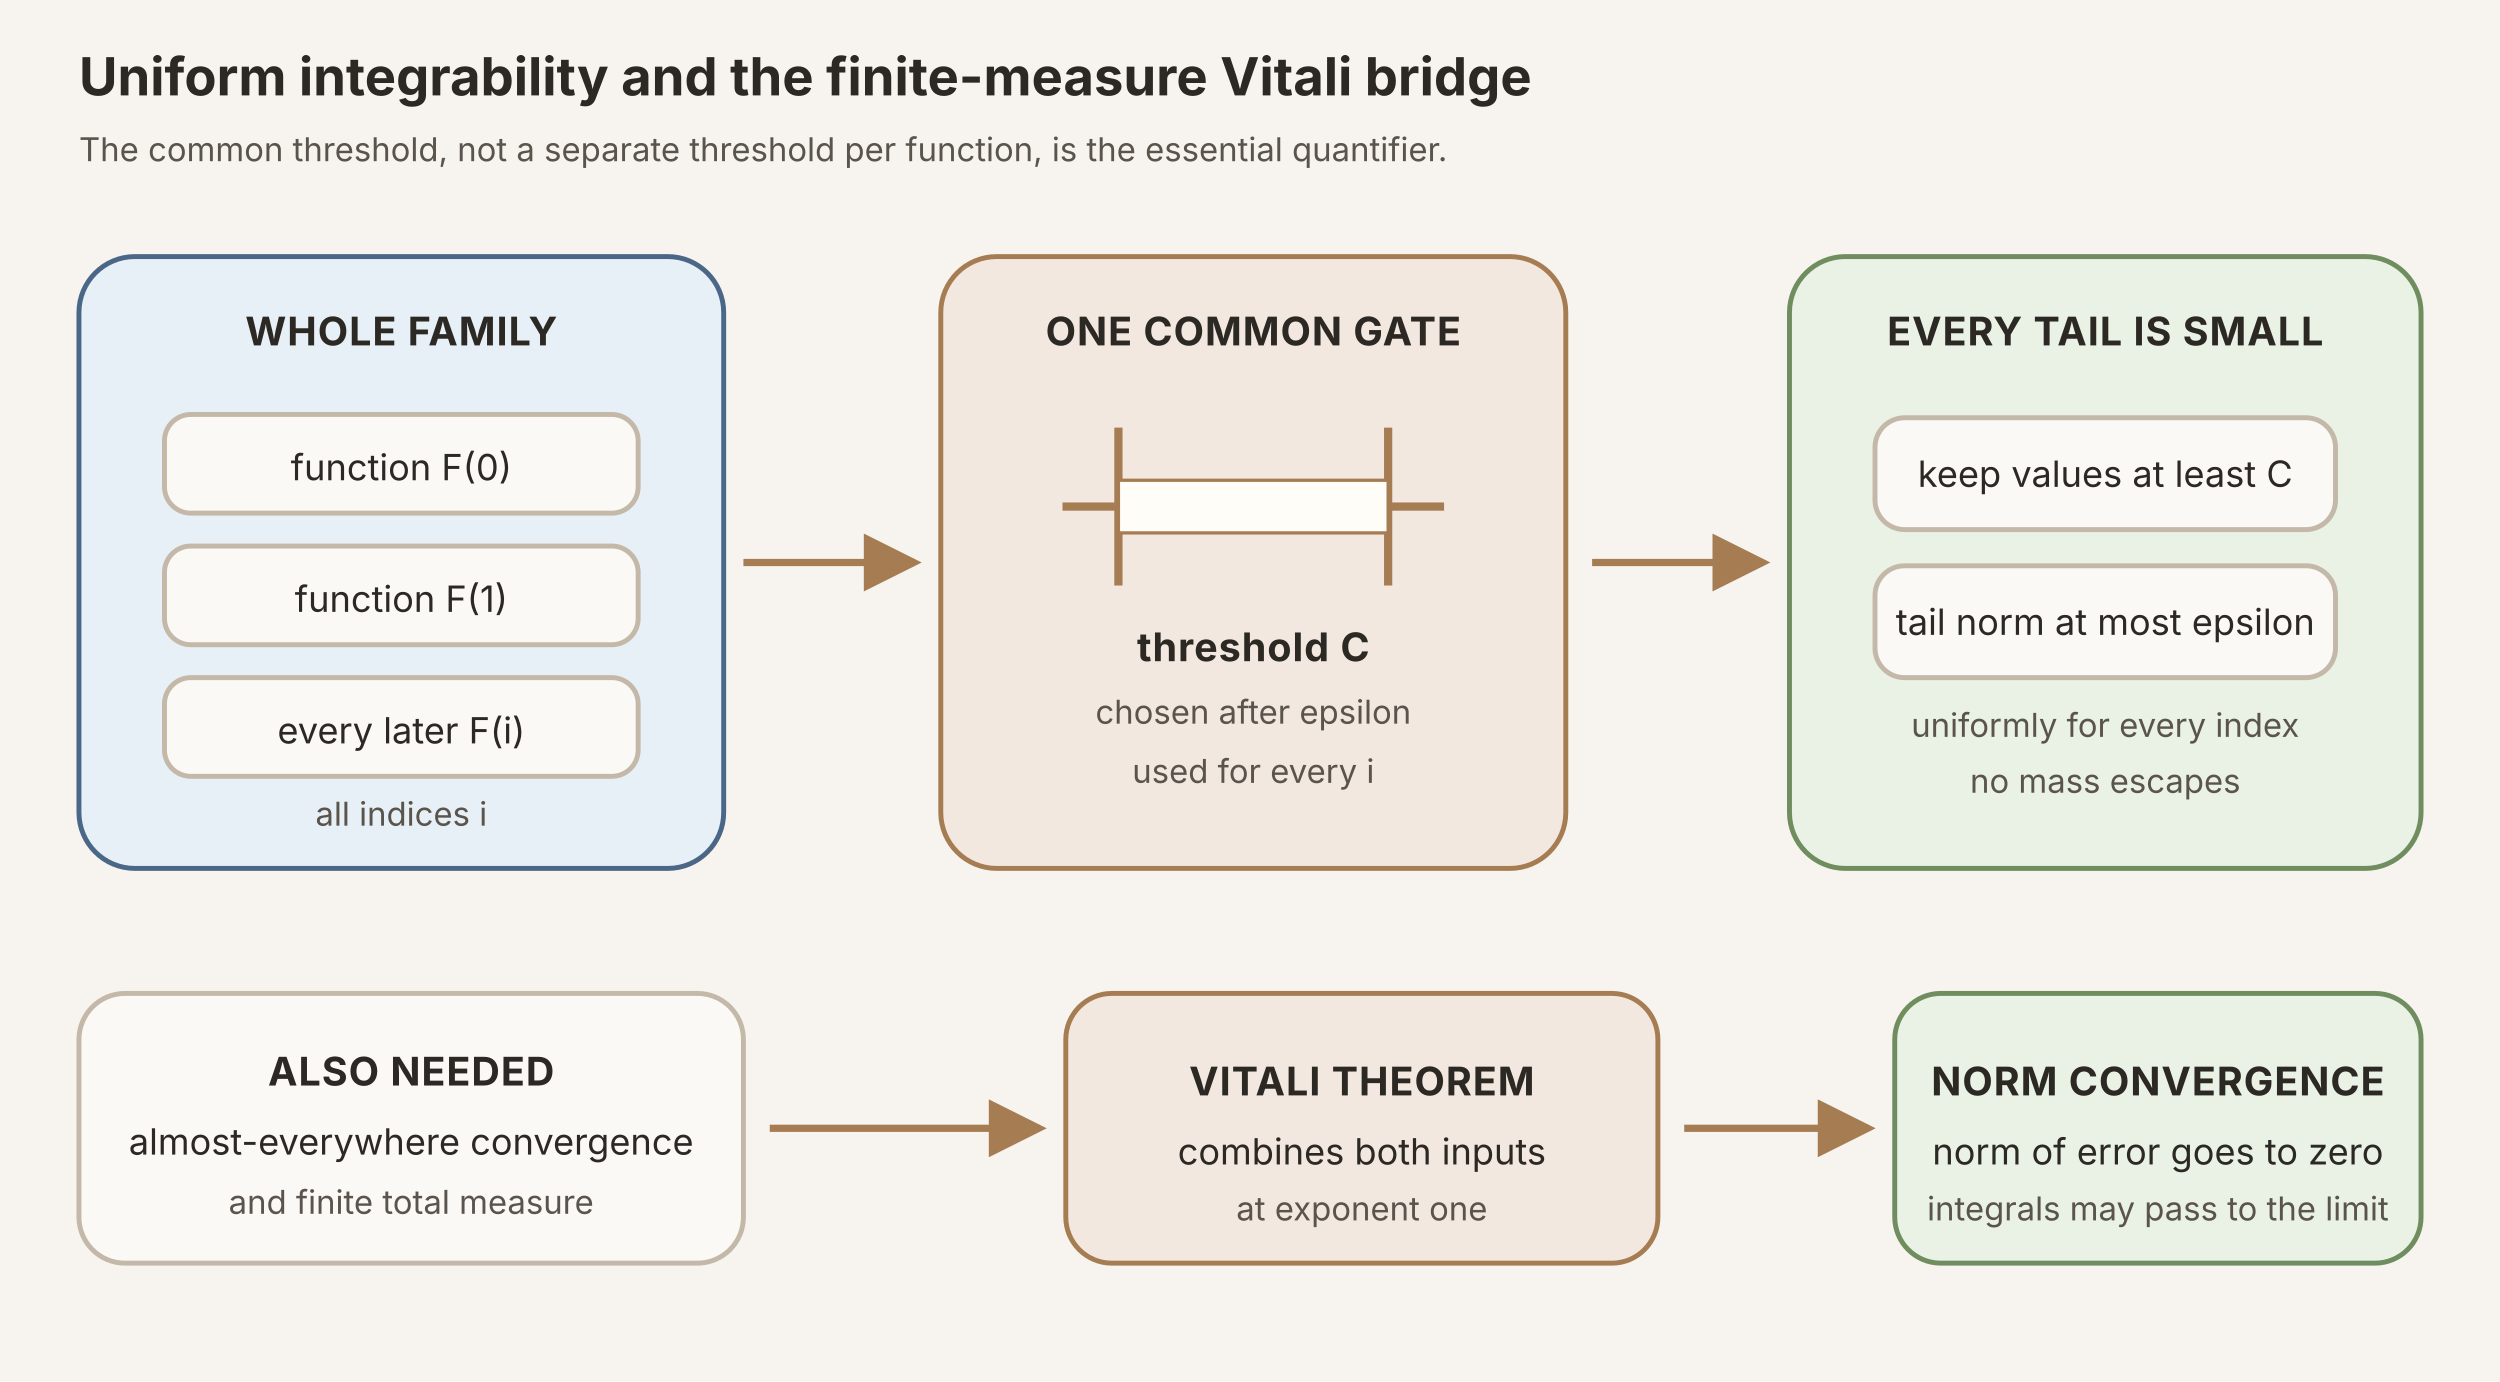
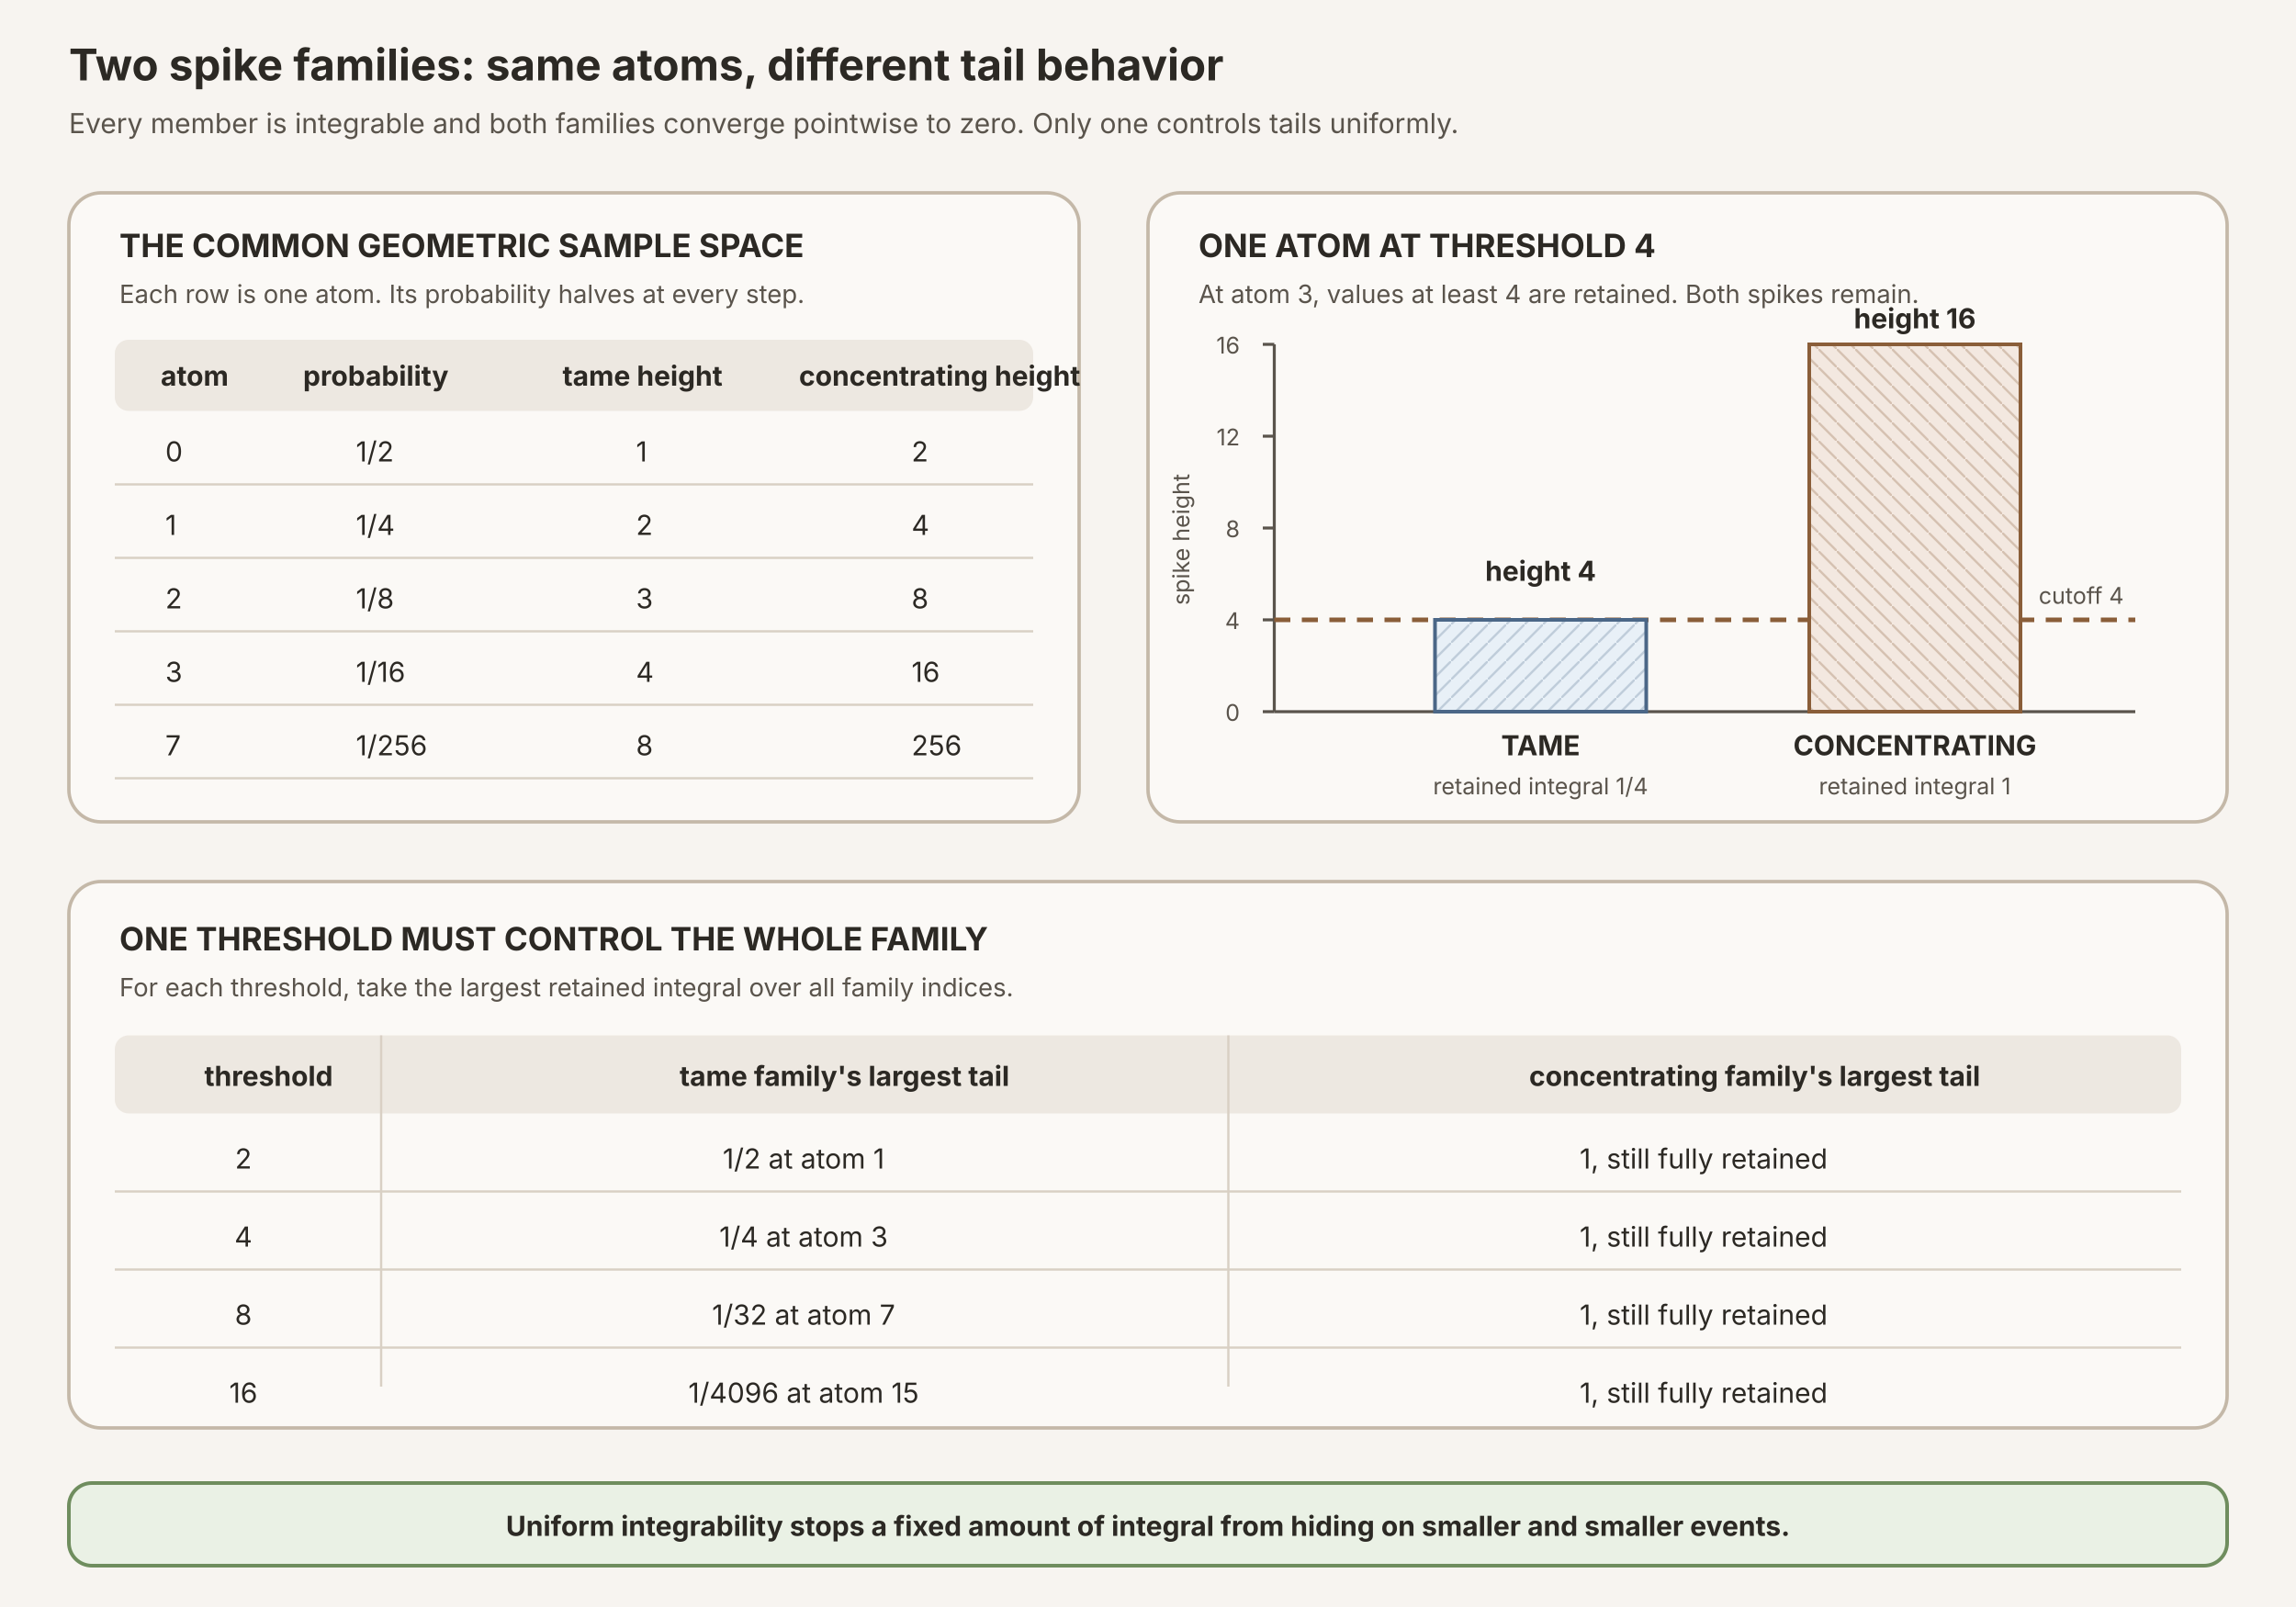
- <svg xmlns="http://www.w3.org/2000/svg" width="760" height="420" viewBox="0 0 760 420" role="img" aria-labelledby="uniformIntegrabilityTitle uniformIntegrabilityDesc">
+ <svg xmlns="http://www.w3.org/2000/svg" width="1000" height="700" viewBox="0 0 1000 700" role="img" aria-labelledby="uniformIntegrabilityTitle uniformIntegrabilityDesc">
  <defs>
-     <marker id="uniformArrow" markerWidth="8" markerHeight="8" refX="7" refY="4" orient="auto">
-       <path d="M0,0 L8,4 L0,8 Z" fill="#A67C52" />
-     </marker>
+     <pattern id="uniformBlueHatch" width="8" height="8" patternUnits="userSpaceOnUse">
+       <rect width="8" height="8" fill="#E8F0F7" />
+       <path d="M0 8 L8 0" stroke="#4B6787" stroke-width="1" opacity="0.26" />
+     </pattern>
+     <pattern id="uniformClayHatch" width="8" height="8" patternUnits="userSpaceOnUse">
+       <rect width="8" height="8" fill="#F3E8E0" />
+       <path d="M0 0 L8 8" stroke="#8A5E39" stroke-width="1" opacity="0.28" />
+     </pattern>
  </defs>
  <style>
    .t{font-family:Inter,Arial,Helvetica,sans-serif;fill:#2C2924}
-     .title{font-size:16px;font-weight:700}
-     .head{font-size:12px;font-weight:700;letter-spacing:.3px}
-     .label{font-size:11px}
-     .small{font-size:10px;fill:#5A544C}
+     .title{font-size:19px;font-weight:700}
+     .subtitle{font-size:12px;fill:#5A544C}
+     .h{font-size:14px;font-weight:700}
+     .s{font-size:12px}
+     .m{font-size:11px;fill:#5A544C}
+     .tiny{font-size:10px;fill:#5A544C}
    .neutral{fill:#FBF9F6;stroke:#C4B8A8;stroke-width:1.5}
-     .blue{fill:#E8F0F7;stroke:#4B6787;stroke-width:1.5}
-     .green{fill:#EAF1E5;stroke:#6F8D5E;stroke-width:1.5}
-     .clay{fill:#F3E8E0;stroke:#A67C52;stroke-width:1.5}
-     .arrow{fill:none;stroke:#A67C52;stroke-width:2.2;marker-end:url(#uniformArrow)}
+     .blue{fill:#E8F0F7;stroke:#4B6787;stroke-width:1.6}
+     .green{fill:#EAF1E5;stroke:#6F8D5E;stroke-width:1.6}
+     .clay{fill:#F3E8E0;stroke:#8A5E39;stroke-width:1.6}
+     .grid{stroke:#D9D0C4;stroke-width:1}
+     .axis{stroke:#5A544C;stroke-width:1.3}
+     .threshold{stroke:#8A5E39;stroke-width:2;stroke-dasharray:7 5}
  </style>
-   <rect width="760" height="420" fill="#F7F4F0" />
-   <text x="24" y="29" class="t title">Uniform integrability and the finite-measure Vitali bridge</text>
-   <text x="24" y="49" class="t small">The common threshold, not a separate threshold per function, is the essential quantifier.</text>
-   <rect x="24" y="78" width="196" height="186" rx="17" class="blue" />
-   <text x="122" y="105" text-anchor="middle" class="t head">WHOLE FAMILY</text>
-   <rect x="50" y="126" width="144" height="30" rx="8" class="neutral" />
-   <rect x="50" y="166" width="144" height="30" rx="8" class="neutral" />
-   <rect x="50" y="206" width="144" height="30" rx="8" class="neutral" />
-   <text x="122" y="146" text-anchor="middle" class="t label">function F(0)</text>
-   <text x="122" y="186" text-anchor="middle" class="t label">function F(1)</text>
-   <text x="122" y="226" text-anchor="middle" class="t label">every later F(i)</text>
-   <text x="122" y="251" text-anchor="middle" class="t small">all indices i</text>
-   <path d="M226 171 H278" class="arrow" />
-   <rect x="286" y="78" width="190" height="186" rx="17" class="clay" />
-   <text x="381" y="105" text-anchor="middle" class="t head">ONE COMMON GATE</text>
-   <path d="M323 154 H439" stroke="#A67C52" stroke-width="2.5" />
-   <path d="M340 130 V178 M422 130 V178" stroke="#A67C52" stroke-width="2.5" />
-   <rect x="340" y="146" width="82" height="16" fill="#FFFDF8" stroke="#A67C52" />
-   <text x="381" y="201" text-anchor="middle" class="t head">threshold C</text>
-   <text x="381" y="220" text-anchor="middle" class="t small">chosen after epsilon</text>
-   <text x="381" y="238" text-anchor="middle" class="t small">used for every i</text>
-   <path d="M484 171 H536" class="arrow" />
-   <rect x="544" y="78" width="192" height="186" rx="17" class="green" />
-   <text x="640" y="105" text-anchor="middle" class="t head">EVERY TAIL IS SMALL</text>
-   <rect x="570" y="127" width="140" height="34" rx="9" class="neutral" />
-   <rect x="570" y="172" width="140" height="34" rx="9" class="neutral" />
-   <text x="640" y="148" text-anchor="middle" class="t label">keep values at least C</text>
-   <text x="640" y="193" text-anchor="middle" class="t label">tail norm at most epsilon</text>
-   <text x="640" y="224" text-anchor="middle" class="t small">uniformly for every index</text>
-   <text x="640" y="241" text-anchor="middle" class="t small">no mass escapes</text>
-   <rect x="24" y="302" width="202" height="82" rx="14" class="neutral" />
-   <text x="125" y="330" text-anchor="middle" class="t head">ALSO NEEDED</text>
-   <text x="125" y="351" text-anchor="middle" class="t label">almost-everywhere convergence</text>
-   <text x="125" y="369" text-anchor="middle" class="t small">and finite total measure</text>
-   <path d="M234 343 H316" class="arrow" />
-   <rect x="324" y="302" width="180" height="82" rx="14" class="clay" />
-   <text x="414" y="333" text-anchor="middle" class="t head">VITALI THEOREM</text>
-   <text x="414" y="354" text-anchor="middle" class="t label">combines both inputs</text>
-   <text x="414" y="371" text-anchor="middle" class="t small">at exponent one</text>
-   <path d="M512 343 H568" class="arrow" />
-   <rect x="576" y="302" width="160" height="82" rx="14" class="green" />
-   <text x="656" y="333" text-anchor="middle" class="t head">NORM CONVERGENCE</text>
-   <text x="656" y="354" text-anchor="middle" class="t label">norm of error goes to zero</text>
-   <text x="656" y="371" text-anchor="middle" class="t small">integrals may pass to the limit</text>
+   <rect width="1000" height="700" fill="#F7F4F0" />
+   <text x="30" y="35" class="t title">Two spike families: same atoms, different tail behavior</text>
+   <text x="30" y="58" class="t subtitle">Every member is integrable and both families converge pointwise to zero. Only one controls tails uniformly.</text>
+   <rect x="30" y="84" width="440" height="274" rx="14" class="neutral" />
+   <text x="52" y="112" class="t h">THE COMMON GEOMETRIC SAMPLE SPACE</text>
+   <text x="52" y="132" class="t m">Each row is one atom. Its probability halves at every step.</text>
+   <rect x="50" y="148" width="400" height="31" rx="6" fill="#EDE8E1" />
+   <text x="70" y="168" class="t s" font-weight="700">atom</text>
+   <text x="132" y="168" class="t s" font-weight="700">probability</text>
+   <text x="245" y="168" class="t s" font-weight="700">tame height</text>
+   <text x="348" y="168" class="t s" font-weight="700">concentrating height</text>
+   <line x1="50" y1="211" x2="450" y2="211" class="grid" />
+   <line x1="50" y1="243" x2="450" y2="243" class="grid" />
+   <line x1="50" y1="275" x2="450" y2="275" class="grid" />
+   <line x1="50" y1="307" x2="450" y2="307" class="grid" />
+   <line x1="50" y1="339" x2="450" y2="339" class="grid" />
+   <text x="72" y="201" class="t s">0</text>
+   <text x="155" y="201" class="t s">1/2</text>
+   <text x="277" y="201" class="t s">1</text>
+   <text x="397" y="201" class="t s">2</text>
+   <text x="72" y="233" class="t s">1</text>
+   <text x="155" y="233" class="t s">1/4</text>
+   <text x="277" y="233" class="t s">2</text>
+   <text x="397" y="233" class="t s">4</text>
+   <text x="72" y="265" class="t s">2</text>
+   <text x="155" y="265" class="t s">1/8</text>
+   <text x="277" y="265" class="t s">3</text>
+   <text x="397" y="265" class="t s">8</text>
+   <text x="72" y="297" class="t s">3</text>
+   <text x="155" y="297" class="t s">1/16</text>
+   <text x="277" y="297" class="t s">4</text>
+   <text x="397" y="297" class="t s">16</text>
+   <text x="72" y="329" class="t s">7</text>
+   <text x="155" y="329" class="t s">1/256</text>
+   <text x="277" y="329" class="t s">8</text>
+   <text x="397" y="329" class="t s">256</text>
+   <rect x="500" y="84" width="470" height="274" rx="14" class="neutral" />
+   <text x="522" y="112" class="t h">ONE ATOM AT THRESHOLD 4</text>
+   <text x="522" y="132" class="t m">At atom 3, values at least 4 are retained. Both spikes remain.</text>
+   <line x1="555" y1="310" x2="930" y2="310" class="axis" />
+   <line x1="555" y1="150" x2="555" y2="310" class="axis" />
+   <line x1="550" y1="310" x2="555" y2="310" class="axis" />
+   <line x1="550" y1="270" x2="555" y2="270" class="axis" />
+   <line x1="550" y1="230" x2="555" y2="230" class="axis" />
+   <line x1="550" y1="190" x2="555" y2="190" class="axis" />
+   <line x1="550" y1="150" x2="555" y2="150" class="axis" />
+   <text x="540" y="314" text-anchor="end" class="t tiny">0</text>
+   <text x="540" y="274" text-anchor="end" class="t tiny">4</text>
+   <text x="540" y="234" text-anchor="end" class="t tiny">8</text>
+   <text x="540" y="194" text-anchor="end" class="t tiny">12</text>
+   <text x="540" y="154" text-anchor="end" class="t tiny">16</text>
+   <text x="518" y="235" transform="rotate(-90 518 235)" text-anchor="middle" class="t tiny">spike height</text>
+   <line x1="555" y1="270" x2="930" y2="270" class="threshold" />
+   <text x="925" y="263" text-anchor="end" class="t tiny">cutoff 4</text>
+   <rect x="625" y="270" width="92" height="40" fill="url(#uniformBlueHatch)" stroke="#4B6787" stroke-width="1.6" />
+   <text x="671" y="253" text-anchor="middle" class="t s" font-weight="700">height 4</text>
+   <text x="671" y="329" text-anchor="middle" class="t s" font-weight="700">TAME</text>
+   <text x="671" y="346" text-anchor="middle" class="t tiny">retained integral 1/4</text>
+   <rect x="788" y="150" width="92" height="160" fill="url(#uniformClayHatch)" stroke="#8A5E39" stroke-width="1.6" />
+   <text x="834" y="143" text-anchor="middle" class="t s" font-weight="700">height 16</text>
+   <text x="834" y="329" text-anchor="middle" class="t s" font-weight="700">CONCENTRATING</text>
+   <text x="834" y="346" text-anchor="middle" class="t tiny">retained integral 1</text>
+   <rect x="30" y="384" width="940" height="238" rx="14" class="neutral" />
+   <text x="52" y="414" class="t h">ONE THRESHOLD MUST CONTROL THE WHOLE FAMILY</text>
+   <text x="52" y="434" class="t m">For each threshold, take the largest retained integral over all family indices.</text>
+   <rect x="50" y="451" width="900" height="34" rx="6" fill="#EDE8E1" />
+   <text x="89" y="473" class="t s" font-weight="700">threshold</text>
+   <text x="296" y="473" class="t s" font-weight="700">tame family's largest tail</text>
+   <text x="666" y="473" class="t s" font-weight="700">concentrating family's largest tail</text>
+   <line x1="50" y1="519" x2="950" y2="519" class="grid" />
+   <line x1="50" y1="553" x2="950" y2="553" class="grid" />
+   <line x1="50" y1="587" x2="950" y2="587" class="grid" />
+   <line x1="166" y1="451" x2="166" y2="604" class="grid" />
+   <line x1="535" y1="451" x2="535" y2="604" class="grid" />
+   <text x="106" y="509" text-anchor="middle" class="t s">2</text>
+   <text x="350" y="509" text-anchor="middle" class="t s">1/2 at atom 1</text>
+   <text x="742" y="509" text-anchor="middle" class="t s">1, still fully retained</text>
+   <text x="106" y="543" text-anchor="middle" class="t s">4</text>
+   <text x="350" y="543" text-anchor="middle" class="t s">1/4 at atom 3</text>
+   <text x="742" y="543" text-anchor="middle" class="t s">1, still fully retained</text>
+   <text x="106" y="577" text-anchor="middle" class="t s">8</text>
+   <text x="350" y="577" text-anchor="middle" class="t s">1/32 at atom 7</text>
+   <text x="742" y="577" text-anchor="middle" class="t s">1, still fully retained</text>
+   <text x="106" y="611" text-anchor="middle" class="t s">16</text>
+   <text x="350" y="611" text-anchor="middle" class="t s">1/4096 at atom 15</text>
+   <text x="742" y="611" text-anchor="middle" class="t s">1, still fully retained</text>
+   <rect x="30" y="646" width="940" height="36" rx="10" class="green" />
+   <text x="500" y="669" text-anchor="middle" class="t s" font-weight="700">Uniform integrability stops a fixed amount of integral from hiding on smaller and smaller events.</text>
</svg>
